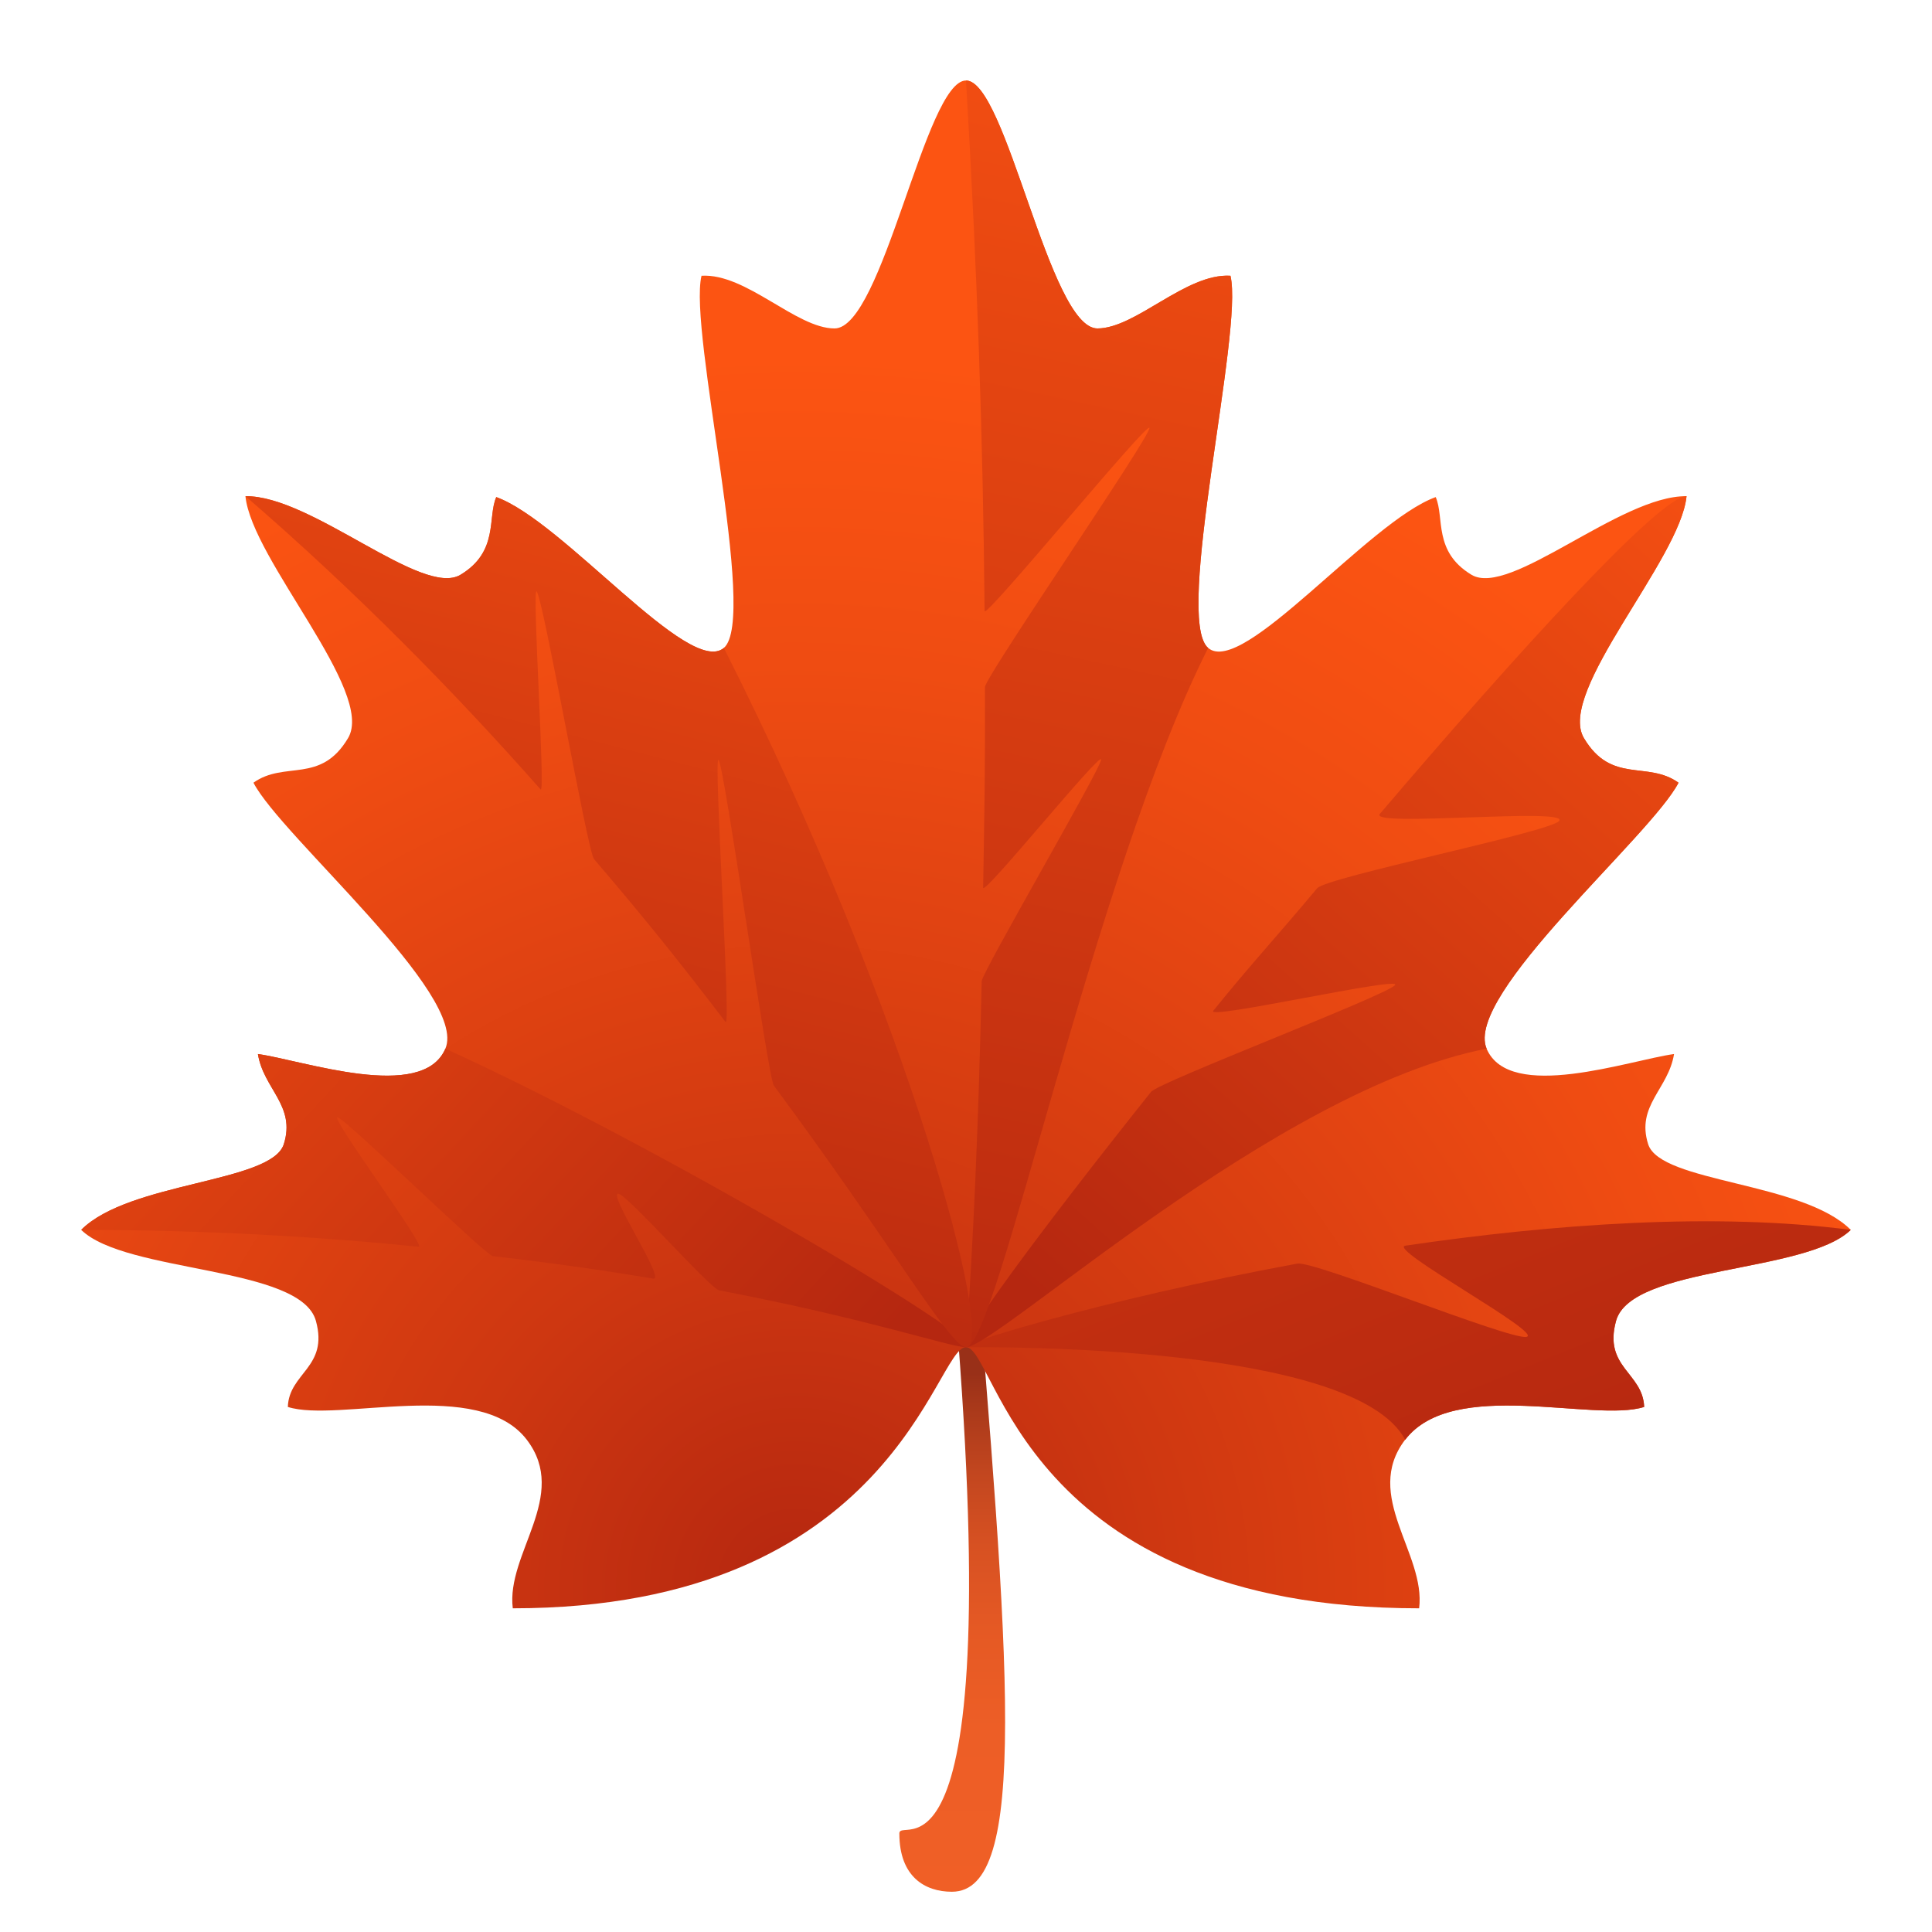
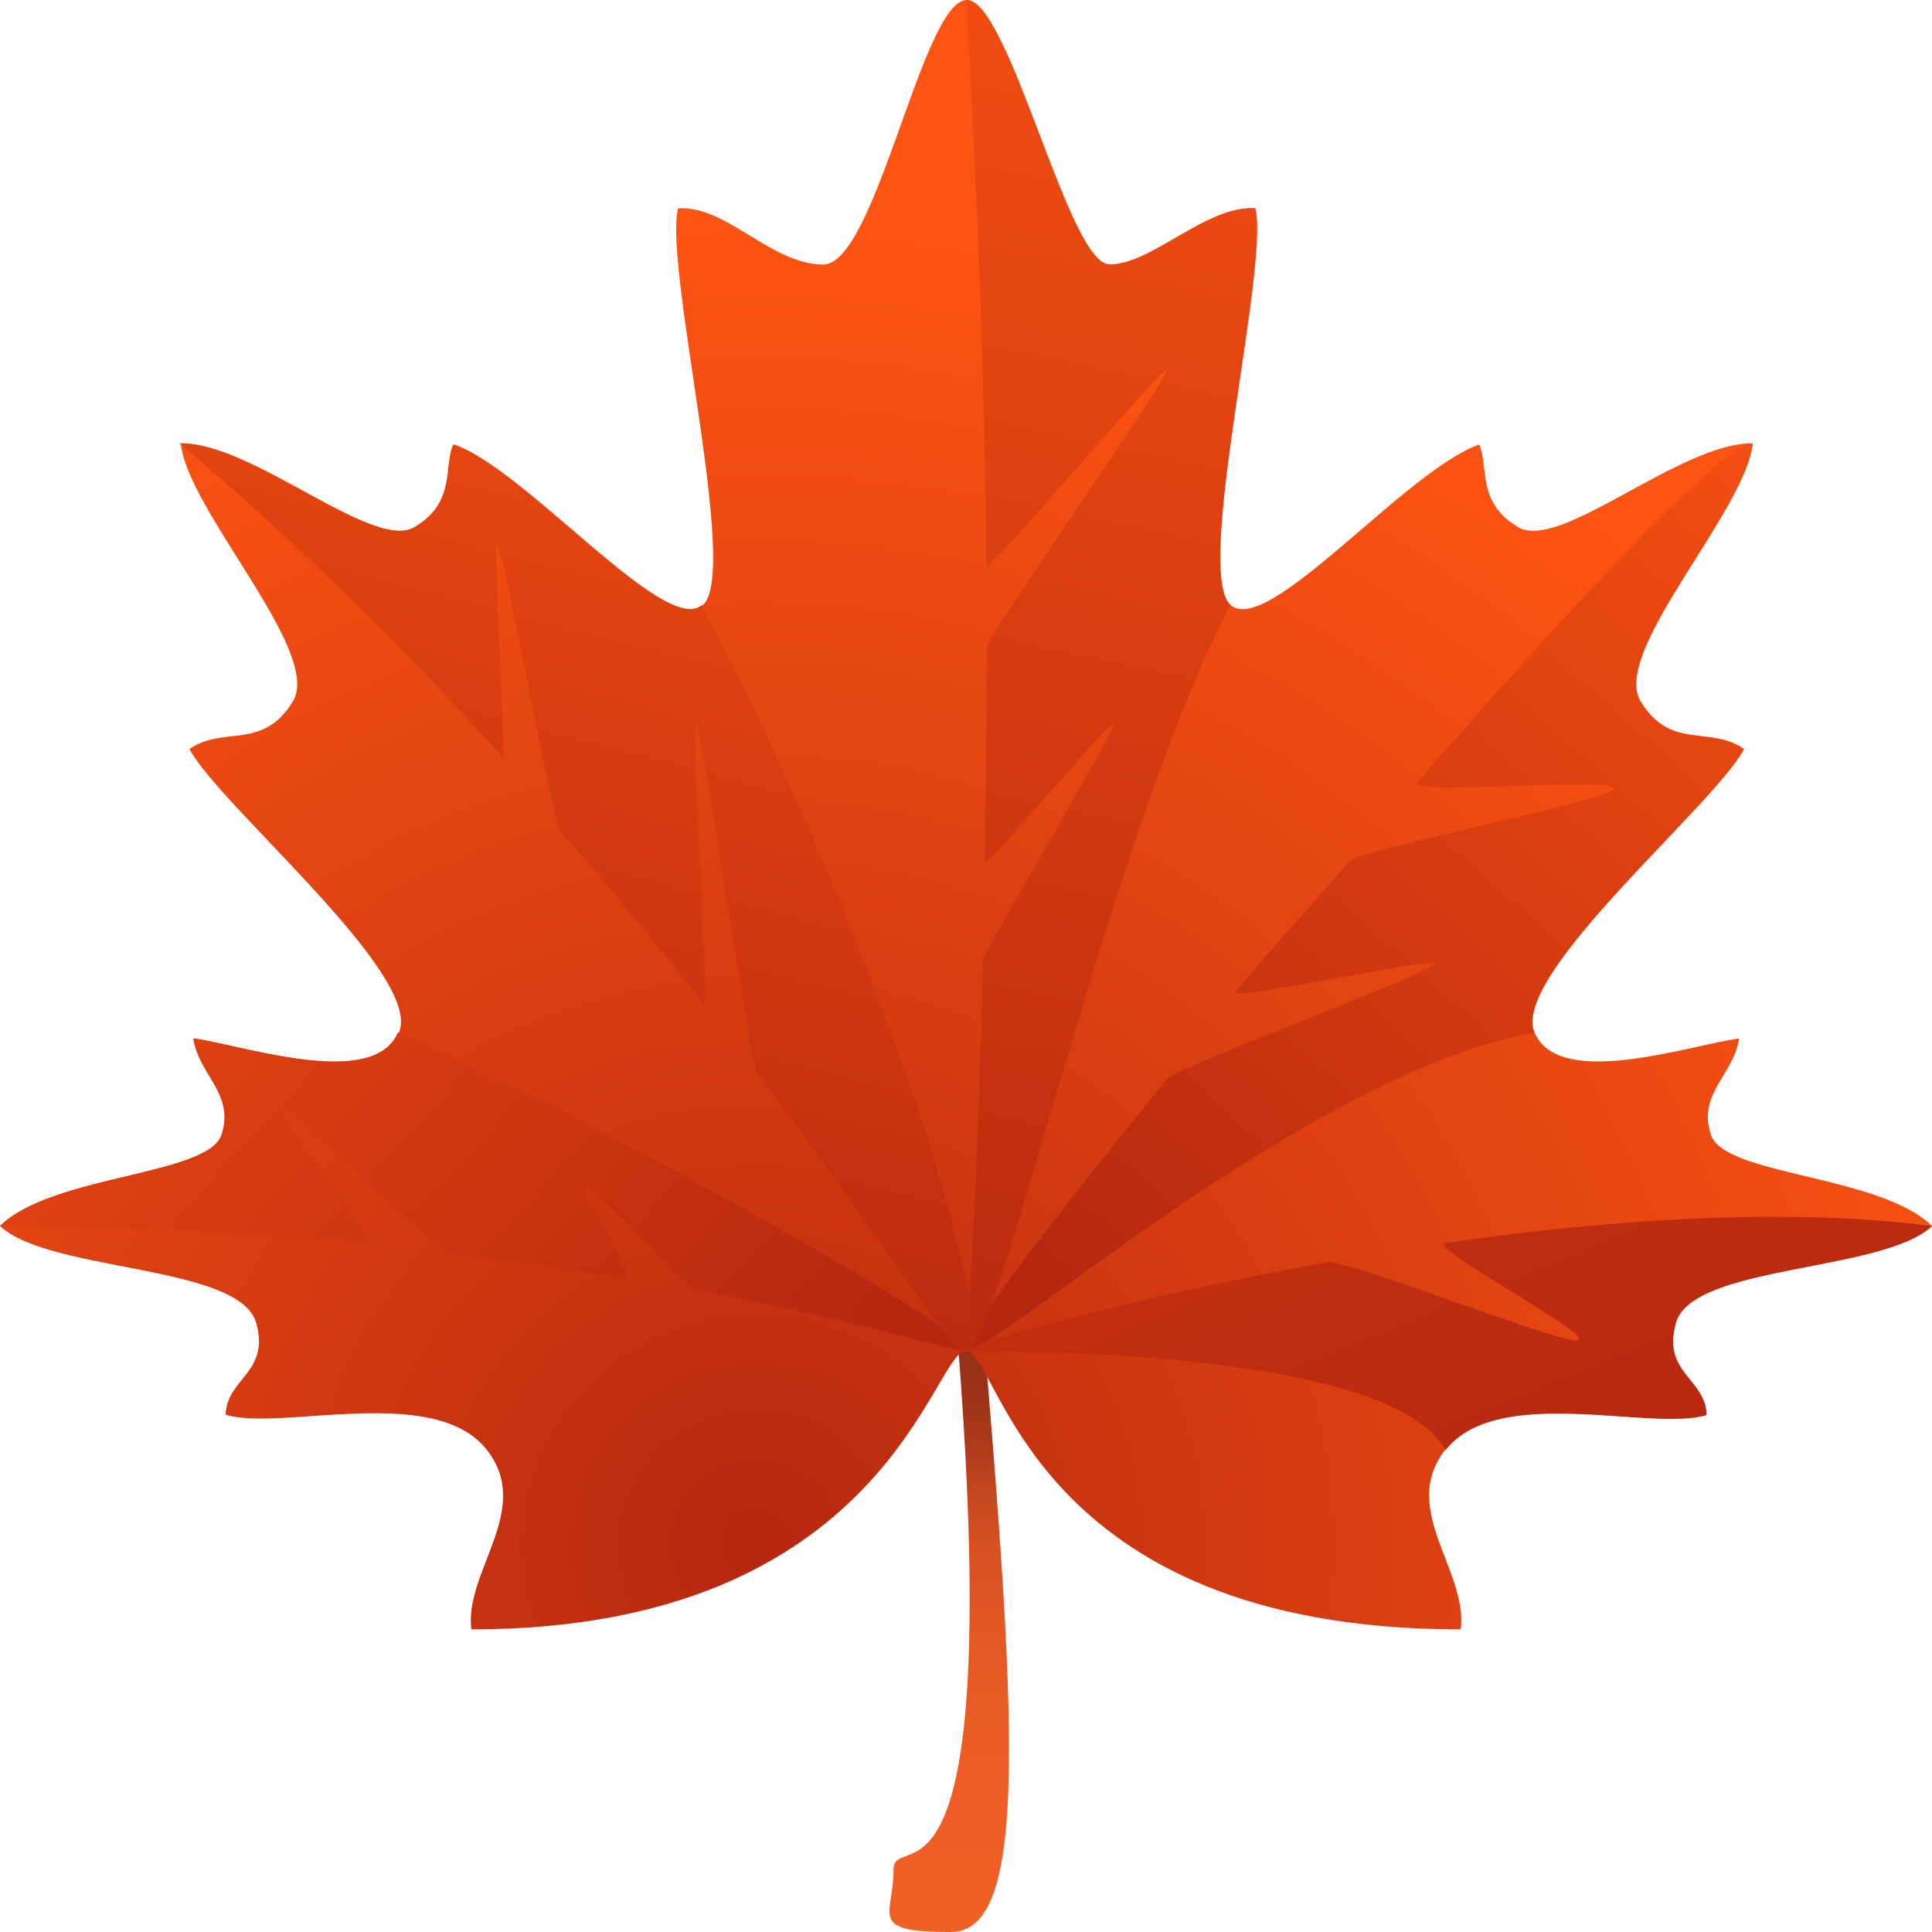
- <svg xmlns="http://www.w3.org/2000/svg" viewBox="0 0 48 48" width="144px" height="144px">
-   <linearGradient id="9FwZcU4cPh7dtiFTElJ31a" x1="23.658" x2="23.658" y1="47.048" y2="34.124" gradientUnits="userSpaceOnUse">
-     <stop offset="0" stop-color="#f05f26" />
-     <stop offset=".317" stop-color="#ed5e26" />
-     <stop offset=".509" stop-color="#e55924" />
-     <stop offset=".669" stop-color="#d75122" />
-     <stop offset=".811" stop-color="#c2461f" />
-     <stop offset=".94" stop-color="#a8381a" />
-     <stop offset="1" stop-color="#993018" />
-   </linearGradient>
-   <path fill="url(#9FwZcU4cPh7dtiFTElJ31a)" d="M23.534,30.176c0.001-0.143,0.129-0.23,0.272-0.229c0.14,0.001,0.337,0.076,0.348,0.215 C25.093,41.392,25.564,47,23.649,47c-0.663,0-1.305-0.367-1.305-1.448C22.344,45.04,25.25,47.829,23.534,30.176z" />
-   <radialGradient id="9FwZcU4cPh7dtiFTElJ31b" cx="19.767" cy="39.43" r="30.649" gradientUnits="userSpaceOnUse">
-     <stop offset="0" stop-color="#b52710" />
-     <stop offset=".291" stop-color="#ce3711" />
-     <stop offset=".75" stop-color="#ef4c12" />
-     <stop offset="1" stop-color="#fc5412" />
-   </radialGradient>
-   <path fill="url(#9FwZcU4cPh7dtiFTElJ31b)" d="M40.15,32.818c0.377-1.375,4.717-1.177,5.832-2.262c-1.194-1.199-4.729-1.169-5.034-2.129 c-0.305-0.96,0.505-1.372,0.643-2.24c-1.111,0.153-4.086,1.205-4.657-0.133c-0.571-1.338,4.08-5.278,4.768-6.608 c-0.776-0.554-1.667,0.043-2.351-1.109c-0.683-1.152,2.395-4.435,2.55-6.009c-1.641-0.022-4.391,2.528-5.344,1.951 c-0.954-0.577-0.665-1.419-0.887-1.929c-1.663,0.599-4.795,4.476-5.654,3.748c-0.86-0.728,0.887-7.872,0.554-9.247 c-1.109-0.067-2.352,1.309-3.305,1.309C26.069,8.16,25.005,2,24,2s-2.069,6.16-3.266,6.16c-0.953,0-2.196-1.376-3.305-1.309 c-0.333,1.375,1.414,8.519,0.554,9.247c-0.86,0.728-3.991-3.149-5.654-3.748c-0.222,0.51,0.067,1.353-0.887,1.929 c-0.953,0.577-3.703-1.974-5.344-1.951c0.155,1.574,3.233,4.857,2.55,6.009c-0.683,1.152-1.574,0.554-2.351,1.109 c0.687,1.331,5.339,5.27,4.768,6.608c-0.571,1.338-3.545,0.286-4.657,0.133c0.138,0.867,0.948,1.28,0.643,2.24 c-0.305,0.96-3.839,0.93-5.034,2.129c1.115,1.084,5.455,0.887,5.832,2.262c0.318,1.158-0.668,1.284-0.698,2.137 c1.242,0.398,4.75-0.742,5.938,0.816c1.062,1.393-0.519,2.827-0.349,4.187c9.452,0,10.496-6.488,11.259-6.488 s1.406,6.488,11.259,6.488c0.17-1.36-1.41-2.793-0.349-4.187c1.188-1.559,4.696-0.419,5.938-0.816 C40.818,34.102,39.832,33.976,40.15,32.818z" />
-   <linearGradient id="9FwZcU4cPh7dtiFTElJ31c" x1="37.731" x2="16.411" y1="38.788" y2="-13.67" gradientUnits="userSpaceOnUse">
-     <stop offset="0" stop-color="#b52710" />
-     <stop offset="1" stop-color="#fc5412" />
-   </linearGradient>
-   <path fill="url(#9FwZcU4cPh7dtiFTElJ31c)" d="M40.15,32.818c0.377-1.375,4.717-1.177,5.832-2.262c-3.377-0.44-7.393-0.147-11.065,0.392 c-0.476,0.07,3.467,2.19,3.004,2.267c-0.433,0.072-5.273-1.898-5.69-1.821c-4.927,0.908-8.638,2.076-8.23,2.076 c0.763,0,9.651-0.075,10.911,2.301c1.188-1.559,4.696-0.419,5.938-0.816C40.818,34.102,39.832,33.976,40.15,32.818z" />
-   <linearGradient id="9FwZcU4cPh7dtiFTElJ31d" x1="26.701" x2="46.272" y1="33.074" y2="11.151" gradientUnits="userSpaceOnUse">
-     <stop offset="0" stop-color="#b52710" />
-     <stop offset="1" stop-color="#fc5412" />
-   </linearGradient>
-   <path fill="url(#9FwZcU4cPh7dtiFTElJ31d)" d="M36.935,26.054c-0.571-1.338,4.08-5.278,4.768-6.608c-0.776-0.554-1.667,0.043-2.351-1.109 c-0.683-1.152,2.395-4.435,2.55-6.009c-0.653-0.009-4.184,3.86-7.621,7.895c-0.286,0.335,4.743-0.168,4.453,0.175 c-0.231,0.274-5.779,1.394-6.01,1.671c-1.017,1.217-1.642,1.881-2.581,3.044c-0.193,0.239,4.703-0.873,4.516-0.639 c-0.204,0.254-5.867,2.408-6.063,2.654C25.737,30.717,23.712,33.47,24,33.47C24.763,33.47,31.693,27.068,36.935,26.054z" />
-   <linearGradient id="9FwZcU4cPh7dtiFTElJ31e" x1="21.264" x2="29.717" y1="35.643" y2="-3.493" gradientUnits="userSpaceOnUse">
-     <stop offset="0" stop-color="#b52710" />
-     <stop offset="1" stop-color="#fc5412" />
-   </linearGradient>
-   <path fill="url(#9FwZcU4cPh7dtiFTElJ31e)" d="M30.016,16.098c-0.86-0.728,0.887-7.872,0.554-9.247c-1.109-0.067-2.352,1.309-3.305,1.309 C26.069,8.16,25.005,2,24,2c0.282,4.762,0.423,8.907,0.462,13.18c0.002,0.228,4.095-4.773,4.096-4.547 c0.002,0.251-4.088,6.188-4.087,6.437c0.008,1.964-0.015,3.19-0.045,4.983c-0.004,0.231,2.936-3.41,2.932-3.182 c-0.004,0.22-2.963,5.289-2.968,5.506c-0.08,3.614-0.21,6.485-0.391,9.094C24.763,33.47,27.164,21.759,30.016,16.098z" />
-   <linearGradient id="9FwZcU4cPh7dtiFTElJ31f" x1="18.471" x2="-2.436" y1="37.048" y2="17.552" gradientUnits="userSpaceOnUse">
-     <stop offset="0" stop-color="#b52710" />
-     <stop offset="1" stop-color="#fc5412" />
-   </linearGradient>
-   <path fill="url(#9FwZcU4cPh7dtiFTElJ31f)" d="M11.065,26.054c-0.571,1.338-3.545,0.286-4.657,0.133c0.138,0.867,0.948,1.28,0.643,2.24 c-0.305,0.96-3.839,0.93-5.034,2.129c3.066,0.001,5.875,0.167,8.386,0.419c0.205,0.021-2.216-3.236-2.015-3.214 c0.188,0.02,3.671,3.425,3.856,3.447c1.468,0.168,2.796,0.36,3.986,0.558c0.326,0.054-1.166-2.162-0.861-2.106 c0.237,0.043,2.275,2.356,2.5,2.399c3.72,0.71,5.742,1.412,6.13,1.412C24.763,33.47,16.573,28.565,11.065,26.054z" />
-   <linearGradient id="9FwZcU4cPh7dtiFTElJ31g" x1="12.318" x2="19.999" y1="33.652" y2="3.893" gradientUnits="userSpaceOnUse">
-     <stop offset="0" stop-color="#b52710" />
-     <stop offset="1" stop-color="#fc5412" />
-   </linearGradient>
-   <path fill="url(#9FwZcU4cPh7dtiFTElJ31g)" d="M17.984,16.098c-0.86,0.728-3.991-3.149-5.654-3.748c-0.222,0.51,0.067,1.353-0.887,1.929 c-0.953,0.577-3.703-1.974-5.344-1.951c2.768,2.39,5.211,4.884,7.333,7.286c0.123,0.14-0.22-5.06-0.099-4.921 c0.166,0.19,1.264,6.462,1.425,6.651c1.339,1.562,2.244,2.706,3.27,4.05c0.139,0.182-0.308-6.691-0.175-6.514 c0.155,0.206,1.225,7.891,1.373,8.091C22.184,30.965,23.61,33.47,24,33.47C24.763,33.47,22.648,25.323,17.984,16.098z" />
+ <svg xmlns="http://www.w3.org/2000/svg" xmlns:xlink="http://www.w3.org/1999/xlink" id="Layer_1" version="1.1" viewBox="0 0 512 512">
+   <defs>
+     <style>
+       .st0 {
+         fill: url(#linear-gradient2);
+       }
+ 
+       .st1 {
+         fill: url(#linear-gradient10);
+       }
+ 
+       .st2 {
+         fill: url(#linear-gradient1);
+       }
+ 
+       .st3 {
+         fill: url(#linear-gradient9);
+       }
+ 
+       .st4 {
+         fill: url(#linear-gradient8);
+       }
+ 
+       .st5 {
+         fill: url(#linear-gradient11);
+       }
+ 
+       .st6 {
+         fill: url(#radial-gradient);
+       }
+ 
+       .st7 {
+         fill: url(#linear-gradient16);
+       }
+ 
+       .st8 {
+         fill: url(#radial-gradient1);
+       }
+ 
+       .st9 {
+         fill: url(#linear-gradient12);
+       }
+ 
+       .st10 {
+         fill: url(#linear-gradient7);
+       }
+ 
+       .st11 {
+         fill: url(#linear-gradient4);
+       }
+ 
+       .st12 {
+         fill: url(#linear-gradient14);
+       }
+ 
+       .st13 {
+         fill: url(#linear-gradient5);
+       }
+ 
+       .st14 {
+         fill: url(#linear-gradient3);
+       }
+ 
+       .st15 {
+         fill: url(#linear-gradient15);
+       }
+ 
+       .st16 {
+         fill: url(#linear-gradient17);
+       }
+ 
+       .st17 {
+         fill: url(#radial-gradient2);
+       }
+ 
+       .st18 {
+         fill: url(#linear-gradient6);
+       }
+ 
+       .st19 {
+         fill: url(#linear-gradient13);
+       }
+ 
+       .st20 {
+         fill: url(#linear-gradient);
+       }
+     </style>
+     <linearGradient id="linear-gradient" x1="211.5" y1="755.6" x2="211.5" y2="768.5" gradientTransform="translate(55.7 2633.2) scale(3 -3)" gradientUnits="userSpaceOnUse">
+       <stop offset="0" stop-color="#f05f26" />
+       <stop offset=".3" stop-color="#ed5e26" />
+       <stop offset=".5" stop-color="#e55924" />
+       <stop offset=".7" stop-color="#d75122" />
+       <stop offset=".8" stop-color="#c2461f" />
+       <stop offset=".9" stop-color="#a8381a" />
+       <stop offset="1" stop-color="#993018" />
+     </linearGradient>
+     <radialGradient id="radial-gradient" cx="207.6" cy="763.2" fx="207.6" fy="763.2" r="30.6" gradientTransform="translate(55.7 2633.2) scale(3 -3)" gradientUnits="userSpaceOnUse">
+       <stop offset="0" stop-color="#b52710" />
+       <stop offset=".3" stop-color="#ce3711" />
+       <stop offset=".8" stop-color="#ef4c12" />
+       <stop offset="1" stop-color="#fc5412" />
+     </radialGradient>
+     <linearGradient id="linear-gradient1" x1="225.6" y1="763.9" x2="204.2" y2="816.3" gradientTransform="translate(55.7 2633.2) scale(3 -3)" gradientUnits="userSpaceOnUse">
+       <stop offset="0" stop-color="#b52710" />
+       <stop offset="1" stop-color="#fc5412" />
+     </linearGradient>
+     <linearGradient id="linear-gradient2" x1="214.5" y1="769.6" x2="234.1" y2="791.5" gradientTransform="translate(55.7 2633.2) scale(3 -3)" gradientUnits="userSpaceOnUse">
+       <stop offset="0" stop-color="#b52710" />
+       <stop offset="1" stop-color="#fc5412" />
+     </linearGradient>
+     <linearGradient id="linear-gradient3" x1="209.1" y1="767" x2="217.6" y2="806.1" gradientTransform="translate(55.7 2633.2) scale(3 -3)" gradientUnits="userSpaceOnUse">
+       <stop offset="0" stop-color="#b52710" />
+       <stop offset="1" stop-color="#fc5412" />
+     </linearGradient>
+     <linearGradient id="linear-gradient4" x1="206.3" y1="765.6" x2="185.4" y2="785.1" gradientTransform="translate(55.7 2633.2) scale(3 -3)" gradientUnits="userSpaceOnUse">
+       <stop offset="0" stop-color="#b52710" />
+       <stop offset="1" stop-color="#fc5412" />
+     </linearGradient>
+     <linearGradient id="linear-gradient5" x1="200.2" y1="769" x2="207.8" y2="798.7" gradientTransform="translate(55.7 2633.2) scale(3 -3)" gradientUnits="userSpaceOnUse">
+       <stop offset="0" stop-color="#b52710" />
+       <stop offset="1" stop-color="#fc5412" />
+     </linearGradient>
+     <linearGradient id="linear-gradient6" x1="287.7" y1="748.6" x2="287.7" y2="767" xlink:href="#linear-gradient" />
+     <radialGradient id="radial-gradient1" cx="284.3" cy="765.2" fx="284.3" fy="765.2" gradientTransform="translate(-340 3620) scale(4.4 -4.3)" xlink:href="#radial-gradient" />
+     <linearGradient id="linear-gradient7" x1="308.1" y1="760.2" x2="277.2" y2="836.2" xlink:href="#linear-gradient1" />
+     <linearGradient id="linear-gradient8" x1="292.3" y1="768.3" x2="320.4" y2="799.7" xlink:href="#linear-gradient1" />
+     <linearGradient id="linear-gradient9" x1="284.4" y1="764.8" x2="296.4" y2="820.4" xlink:href="#linear-gradient1" />
+     <linearGradient id="linear-gradient10" x1="280.1" y1="762.6" x2="249.7" y2="790.9" xlink:href="#linear-gradient1" />
+     <linearGradient id="linear-gradient11" x1="271.3" y1="767.7" x2="282.2" y2="809.9" xlink:href="#linear-gradient1" />
+     <linearGradient id="linear-gradient12" x1="65.5" y1="706.9" x2="65.5" y2="755.9" xlink:href="#linear-gradient" />
+     <radialGradient id="radial-gradient2" cx="148.9" cy="767.6" fx="148.9" fy="767.6" gradientTransform="translate(-1526.8 9159.9) scale(11.6 -11.4)" xlink:href="#radial-gradient" />
+     <linearGradient id="linear-gradient13" x1="120" y1="737.9" x2="37.6" y2="940.6" xlink:href="#linear-gradient1" />
+     <linearGradient id="linear-gradient14" x1="77.7" y1="759.4" x2="152.7" y2="843.4" xlink:href="#linear-gradient1" />
+     <linearGradient id="linear-gradient15" x1="56.7" y1="750.1" x2="88.7" y2="898.5" xlink:href="#linear-gradient1" />
+     <linearGradient id="linear-gradient16" x1="45.3" y1="744.4" x2="-35.7" y2="819.9" xlink:href="#linear-gradient1" />
+     <linearGradient id="linear-gradient17" x1="21.7" y1="757.9" x2="50.8" y2="870.4" xlink:href="#linear-gradient1" />
+   </defs>
+   <path class="st20" d="M689.8,315.8c0-.4.4-.7.8-.7.4,0,1,.2,1,.6,2.8,33.7,4.2,50.5-1.5,50.5s-3.9-1.1-3.9-4.3,8.7,6.8,3.6-46.1Z" />
+   <path class="st6" d="M739.6,323.8c1.1-4.1,14.2-3.5,17.5-6.8-3.6-3.6-14.2-3.5-15.1-6.4s1.5-4.1,1.9-6.7c-3.3.5-12.3,3.6-14-.4-1.7-4,12.2-15.8,14.3-19.8-2.3-1.7-5,.1-7.1-3.3-2-3.5,7.2-13.3,7.6-18-4.9,0-13.2,7.6-16,5.9-2.9-1.7-2-4.3-2.7-5.8-5,1.8-14.4,13.4-17,11.2-2.6-2.2,2.7-23.6,1.7-27.7-3.3-.2-7.1,3.9-9.9,3.9-3.6,0-6.8-18.5-9.8-18.5s-6.2,18.5-9.8,18.5-6.6-4.1-9.9-3.9c-1,4.1,4.2,25.6,1.7,27.7-2.6,2.2-12-9.4-17-11.2-.7,1.5.2,4.1-2.7,5.8-2.9,1.7-11.1-5.9-16-5.9.5,4.7,9.7,14.6,7.7,18-2,3.5-4.7,1.7-7.1,3.3,2.1,4,16,15.8,14.3,19.8-1.7,4-10.6.9-14,.4.4,2.6,2.8,3.8,1.9,6.7s-11.5,2.8-15.1,6.4c3.3,3.3,16.4,2.7,17.5,6.8,1,3.5-2,3.9-2.1,6.4,3.7,1.2,14.3-2.2,17.8,2.4,3.2,4.2-1.6,8.5-1,12.6,28.4,0,31.5-19.5,33.8-19.5s4.2,19.5,33.8,19.5c.5-4.1-4.2-8.4-1-12.6,3.6-4.7,14.1-1.3,17.8-2.4,0-2.6-3-2.9-2.1-6.4Z" />
+   <path class="st2" d="M739.6,323.8c1.1-4.1,14.2-3.5,17.5-6.8-10.1-1.3-22.2-.4-33.2,1.2-1.4.2,10.4,6.6,9,6.8-1.3.2-15.8-5.7-17.1-5.5-14.8,2.7-25.9,6.2-24.7,6.2,2.3,0,29-.2,32.7,6.9,3.6-4.7,14.1-1.3,17.8-2.4,0-2.6-3.1-2.9-2.1-6.4Z" />
+   <path class="st0" d="M730,303.5c-1.7-4,12.2-15.8,14.3-19.8-2.3-1.7-5,.1-7.1-3.3-2-3.5,7.2-13.3,7.6-18-2,0-12.6,11.6-22.9,23.7-.9,1,14.2-.5,13.4.5-.7.8-17.3,4.2-18,5-3.1,3.7-4.9,5.6-7.7,9.1-.6.7,14.1-2.6,13.5-1.9-.6.8-17.6,7.2-18.2,8-8.6,10.8-14.7,19-13.8,19,2.3,0,23.1-19.2,38.8-22.2Z" />
+   <path class="st14" d="M709.2,273.6c-2.6-2.2,2.7-23.6,1.7-27.7-3.3-.2-7.1,3.9-9.9,3.9s-6.8-18.5-9.8-18.5c.8,14.3,1.3,26.7,1.4,39.5,0,.7,12.3-14.3,12.3-13.6,0,.8-12.3,18.6-12.3,19.3,0,5.9,0,9.6-.1,14.9,0,.7,8.8-10.2,8.8-9.5,0,.7-8.9,15.9-8.9,16.5-.2,10.8-.6,19.5-1.2,27.3,2.3,0,9.5-35.1,18.1-52.1Z" />
+   <path class="st11" d="M652.4,303.5c-1.7,4-10.6.9-14,.4.4,2.6,2.8,3.8,1.9,6.7s-11.5,2.8-15.1,6.4c9.2,0,17.6.5,25.2,1.3.6,0-6.6-9.7-6-9.6.6,0,11,10.3,11.6,10.3,4.4.5,8.4,1.1,12,1.7,1,.2-3.5-6.5-2.6-6.3.7.1,6.8,7.1,7.5,7.2,11.2,2.1,17.2,4.2,18.4,4.2,2.3,0-22.3-14.7-38.8-22.3Z" />
+   <path class="st13" d="M673.1,273.6c-2.6,2.2-12-9.4-17-11.2-.7,1.5.2,4.1-2.7,5.8-2.9,1.7-11.1-5.9-16-5.9,8.3,7.2,15.6,14.7,22,21.9.4.4-.7-15.2-.3-14.8.5.6,3.8,19.4,4.3,20,4,4.7,6.7,8.1,9.8,12.1.4.5-.9-20.1-.5-19.5.5.6,3.7,23.7,4.1,24.3,8.9,12,13.2,19.5,14.3,19.5,2.3,0-4.1-24.4-18-52.1Z" />
+   <g>
+     <path class="st18" d="M918.1,315.5c0-.6.6-1,1.2-1,.6,0,1.5.3,1.5.9,4.1,47.9,6.2,71.8-2.2,71.8s-5.7-1.6-5.7-6.2,12.7,9.7,5.2-65.6Z" />
+     <path class="st8" d="M990.7,326.8c1.6-5.9,20.6-5,25.5-9.7-5.2-5.1-20.7-5-22-9.1s2.2-5.9,2.8-9.6c-4.9.7-17.8,5.1-20.3-.6-2.5-5.7,17.8-22.5,20.8-28.2-3.4-2.4-7.3.2-10.3-4.7-3-4.9,10.5-18.9,11.1-25.6-7.2,0-19.2,10.8-23.3,8.3-4.2-2.5-2.9-6.1-3.9-8.2-7.3,2.6-20.9,19.1-24.7,16-3.8-3.1,3.9-33.6,2.4-39.5-4.8-.3-10.3,5.6-14.4,5.6-5.2,0-9.9-26.3-14.3-26.3s-9,26.3-14.3,26.3-9.6-5.9-14.4-5.6c-1.5,5.9,6.2,36.3,2.4,39.5-3.8,3.1-17.4-13.4-24.7-16-1,2.2.3,5.8-3.9,8.2-4.2,2.5-16.2-8.4-23.3-8.3.7,6.7,14.1,20.7,11.1,25.6-3,4.9-6.9,2.4-10.3,4.7,3,5.7,23.3,22.5,20.8,28.2-2.5,5.7-15.5,1.2-20.3.6.6,3.7,4.1,5.5,2.8,9.6s-16.8,4-22,9.1c4.9,4.6,23.8,3.8,25.5,9.7,1.4,4.9-2.9,5.5-3,9.1,5.4,1.7,20.7-3.2,25.9,3.5,4.6,5.9-2.3,12.1-1.5,17.9,41.3,0,45.8-27.7,49.2-27.7s6.1,27.7,49.2,27.7c.7-5.8-6.2-11.9-1.5-17.9,5.2-6.7,20.5-1.8,25.9-3.5-.1-3.6-4.4-4.2-3-9.1Z" />
+     <path class="st10" d="M990.7,326.8c1.6-5.9,20.6-5,25.5-9.7-14.7-1.9-32.3-.6-48.3,1.7-2.1.3,15.1,9.3,13.1,9.7-1.9.3-23-8.1-24.8-7.8-21.5,3.9-37.7,8.9-35.9,8.9,3.3,0,42.1-.3,47.6,9.8,5.2-6.7,20.5-1.8,25.9-3.5-.1-3.6-4.4-4.2-3.1-9.1Z" />
+     <path class="st4" d="M976.7,297.9c-2.5-5.7,17.8-22.5,20.8-28.2-3.4-2.4-7.3.2-10.3-4.7-3-4.9,10.5-18.9,11.1-25.6-2.9,0-18.3,16.5-33.3,33.7-1.2,1.4,20.7-.7,19.4.7-1,1.2-25.2,5.9-26.2,7.1-4.4,5.2-7.2,8-11.3,13-.8,1,20.5-3.7,19.7-2.7-.9,1.1-25.6,10.3-26.5,11.3-12.5,15.3-21.3,27.1-20.1,27.1,3.3,0,33.6-27.3,56.5-31.6Z" />
+     <path class="st3" d="M946.4,255.5c-3.8-3.1,3.9-33.6,2.4-39.5-4.8-.3-10.3,5.6-14.4,5.6s-9.9-26.3-14.3-26.3c1.2,20.3,1.8,38,2,56.2,0,1,17.9-20.4,17.9-19.4,0,1.1-17.9,26.4-17.8,27.5,0,8.4,0,13.6-.2,21.3,0,1,12.8-14.5,12.8-13.6,0,.9-12.9,22.6-13,23.5-.3,15.4-.9,27.7-1.7,38.8,3.3,0,13.8-50,26.3-74.1Z" />
+     <path class="st1" d="M863.7,297.9c-2.5,5.7-15.5,1.2-20.3.6.6,3.7,4.1,5.5,2.8,9.6s-16.8,4-22,9.1c13.4,0,25.7.7,36.6,1.8.9,0-9.7-13.8-8.8-13.7.8,0,16,14.6,16.8,14.7,6.4.7,12.2,1.5,17.4,2.4,1.4.2-5.1-9.2-3.8-9,1,.2,9.9,10.1,10.9,10.2,16.2,3,25.1,6,26.8,6,3.3,0-32.4-20.9-56.5-31.6Z" />
+     <path class="st5" d="M893.9,255.5c-3.8,3.1-17.4-13.4-24.7-16-1,2.2.3,5.8-3.9,8.2-4.2,2.5-16.2-8.4-23.3-8.3,12.1,10.2,22.8,20.8,32,31.1.5.6-1-21.6-.4-21,.7.8,5.5,27.6,6.2,28.4,5.8,6.7,9.8,11.5,14.3,17.3.6.8-1.3-28.5-.8-27.8.7.9,5.3,33.7,6,34.5,12.9,17,19.1,27.7,20.8,27.7,3.3,0-5.9-34.8-26.3-74.1Z" />
+   </g>
+   <g>
+     <path class="st9" d="M250.6,320.6c0-1.6,1.5-2.6,3.2-2.6,1.6,0,3.9.9,4.1,2.4,10.9,127.8,16.4,191.6-5.9,191.6s-15.2-4.2-15.2-16.5,33.8,25.9,13.9-174.9Z" />
+     <path class="st17" d="M444.1,350.6c4.4-15.6,54.9-13.4,67.9-25.7-13.9-13.6-55.1-13.3-58.6-24.2-3.6-10.9,5.9-15.6,7.5-25.5-12.9,1.7-47.6,13.7-54.2-1.5-6.6-15.2,47.5-60.1,55.5-75.2-9-6.3-19.4.5-27.4-12.6-8-13.1,27.9-50.5,29.7-68.4-19.1-.3-51.1,28.8-62.2,22.2-11.1-6.6-7.7-16.1-10.3-21.9-19.4,6.8-55.8,50.9-65.8,42.6-10-8.3,10.3-89.6,6.5-105.2-12.9-.8-27.4,14.9-38.5,14.9-13.9,0-26.3-70.1-38-70.1s-24.1,70.1-38,70.1-25.6-15.7-38.5-14.9c-3.9,15.6,16.5,96.9,6.5,105.2-10,8.3-46.5-35.8-65.8-42.6-2.6,5.8.8,15.4-10.3,21.9-11.1,6.6-43.1-22.5-62.2-22.2,1.8,17.9,37.7,55.3,29.7,68.4-8,13.1-18.3,6.3-27.4,12.6,8,15.1,62.2,60,55.5,75.2-6.6,15.2-41.3,3.3-54.2,1.5,1.6,9.9,11,14.6,7.5,25.5C55.1,311.6,13.9,311.3,0,324.9c13,12.3,63.5,10.1,67.9,25.7,3.7,13.2-7.8,14.6-8.1,24.3,14.5,4.5,55.3-8.4,69.2,9.3,12.4,15.8-6,32.2-4.1,47.6,110.1,0,122.2-73.8,131.1-73.8s16.4,73.8,131.1,73.8c2-15.5-16.4-31.8-4.1-47.6,13.8-17.7,54.7-4.8,69.2-9.3-.3-9.7-11.8-11.1-8.1-24.3Z" />
+     <path class="st19" d="M444.1,350.6c4.4-15.6,54.9-13.4,67.9-25.7-39.3-5-86.1-1.7-128.9,4.5-5.5.8,40.4,24.9,35,25.8-5,.8-61.4-21.6-66.3-20.7-57.4,10.3-100.6,23.6-95.8,23.6,8.9,0,112.4-.9,127.1,26.2,13.8-17.7,54.7-4.8,69.2-9.3-.4-9.7-11.9-11.1-8.2-24.3Z" />
+     <path class="st12" d="M406.6,273.7c-6.6-15.2,47.5-60.1,55.5-75.2-9-6.3-19.4.5-27.4-12.6-8-13.1,27.9-50.5,29.7-68.4-7.6-.1-48.7,43.9-88.8,89.8-3.3,3.8,55.2-1.9,51.9,2-2.7,3.1-67.3,15.9-70,19-11.8,13.8-19.1,21.4-30.1,34.6-2.2,2.7,54.8-9.9,52.6-7.3-2.4,2.9-68.3,27.4-70.6,30.2-33.3,40.8-56.9,72.2-53.5,72.2,8.9,0,89.6-72.8,150.6-84.4Z" />
+     <path class="st15" d="M326.1,160.4c-10-8.3,10.3-89.6,6.5-105.2-12.9-.8-27.4,14.9-38.5,14.9S267.7,0,256,0c3.3,54.2,4.9,101.3,5.4,150,0,2.6,47.7-54.3,47.7-51.7,0,2.9-47.6,70.4-47.6,73.2,0,22.3-.2,36.3-.5,56.7,0,2.6,34.2-38.8,34.1-36.2,0,2.5-34.5,60.2-34.6,62.6-.9,41.1-2.4,73.8-4.6,103.5,8.9,0,36.9-133.3,70.1-197.7Z" />
+     <path class="st7" d="M105.4,273.7c-6.6,15.2-41.3,3.3-54.2,1.5,1.6,9.9,11,14.6,7.5,25.5C55.1,311.6,13.9,311.3,0,324.9c35.7,0,68.4,1.9,97.7,4.8,2.4.2-25.8-36.8-23.5-36.6,2.2.2,42.8,39,44.9,39.2,17.1,1.9,32.6,4.1,46.4,6.3,3.8.6-13.6-24.6-10-24,2.8.5,26.5,26.8,29.1,27.3,43.3,8.1,66.9,16.1,71.4,16.1,8.9,0-86.5-55.8-150.6-84.4Z" />
+     <path class="st16" d="M185.9,160.4c-10,8.3-46.5-35.8-65.8-42.6-2.6,5.8.8,15.4-10.3,21.9-11.1,6.6-43.1-22.5-62.2-22.2,32.2,27.2,60.7,55.6,85.4,82.9,1.4,1.6-2.6-57.6-1.2-56,1.9,2.2,14.7,73.5,16.6,75.7,15.6,17.8,26.1,30.8,38.1,46.1,1.6,2.1-3.6-76.1-2-74.1,1.8,2.3,14.3,89.8,16,92.1,34.4,45.4,51.1,73.9,55.6,73.9,8.9,0-15.7-92.7-70.1-197.7Z" />
+   </g>
</svg>
